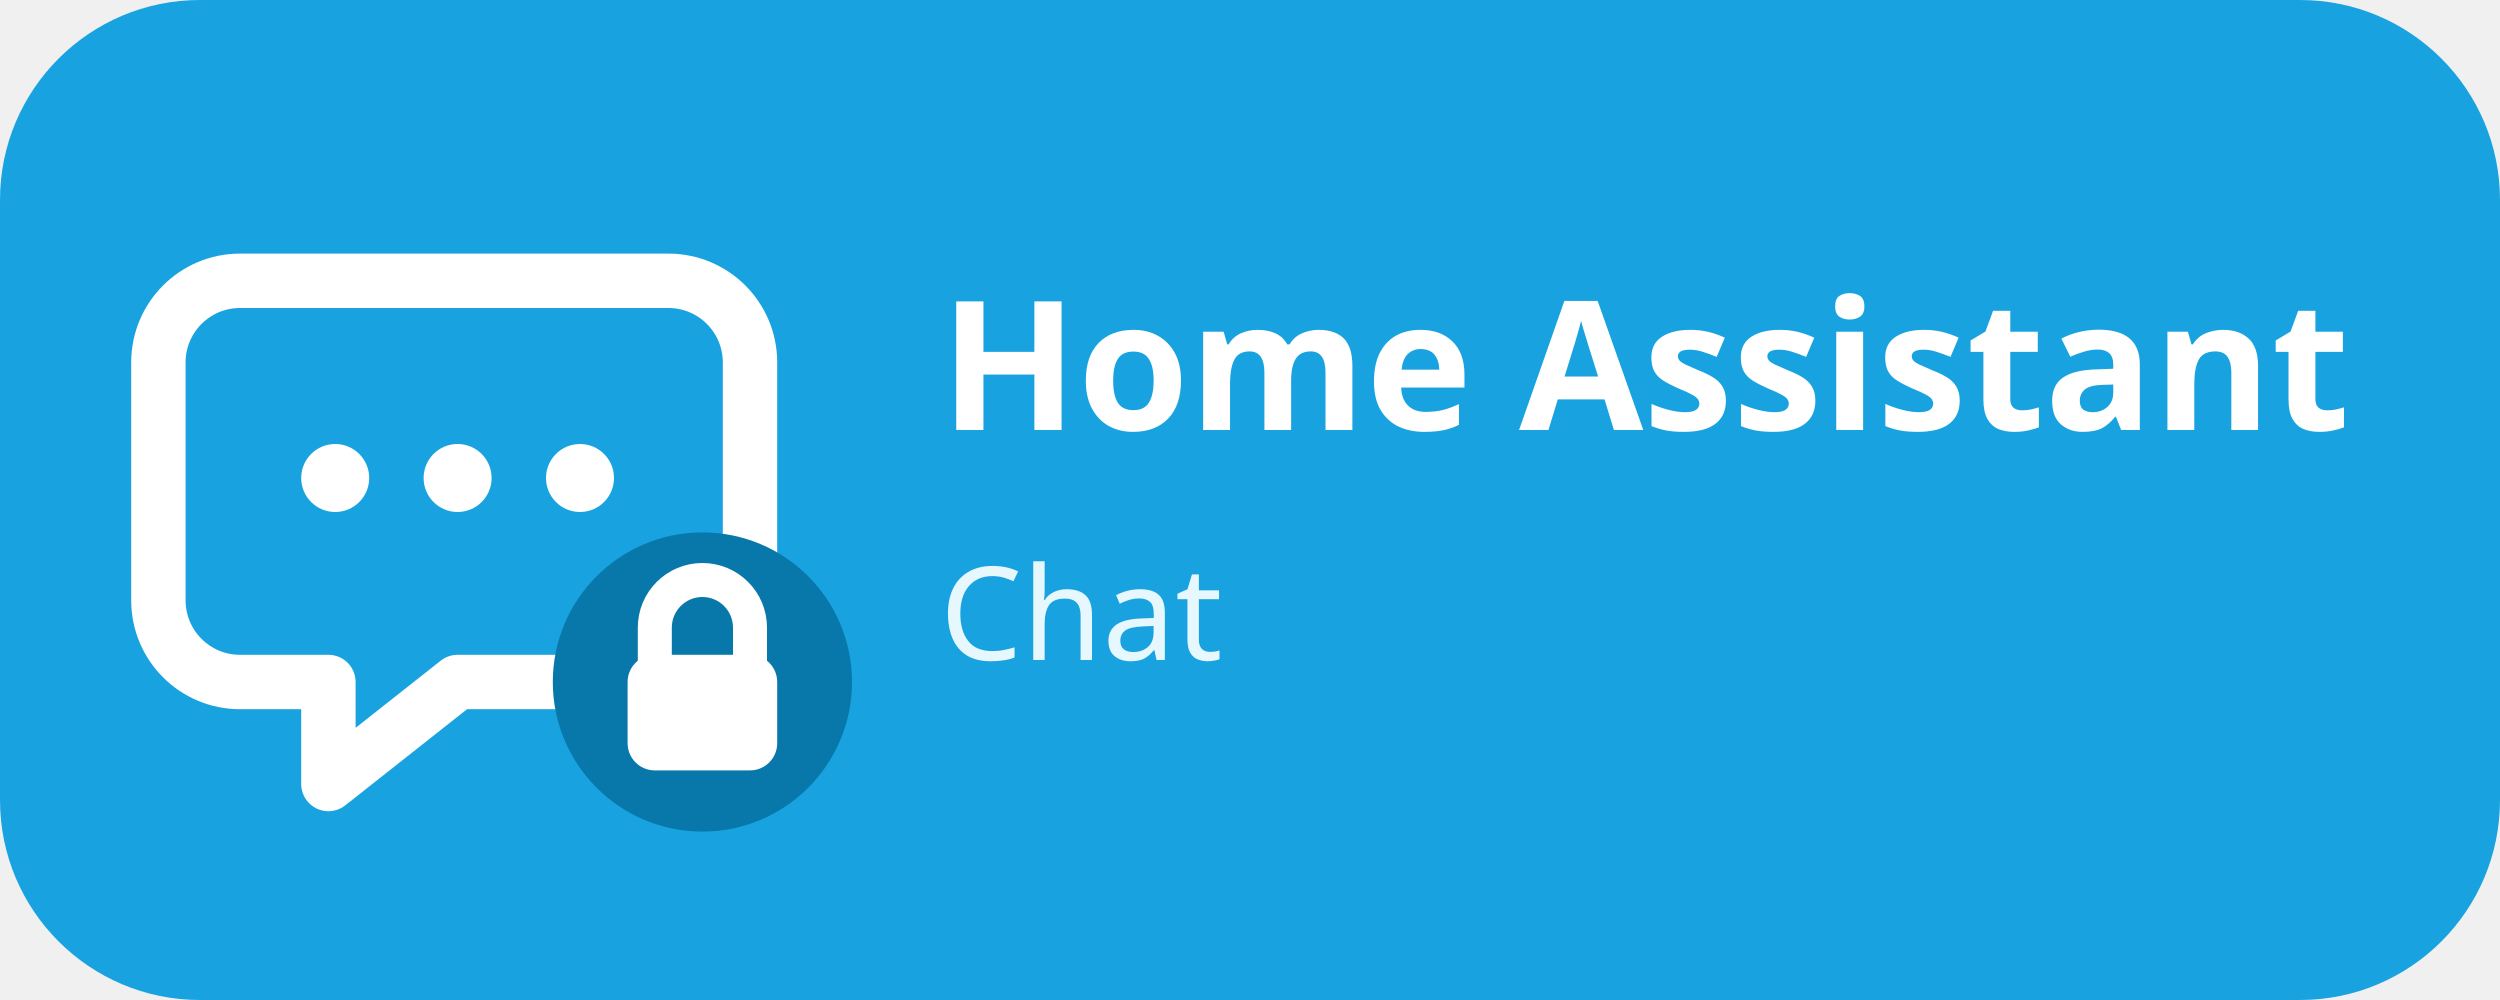
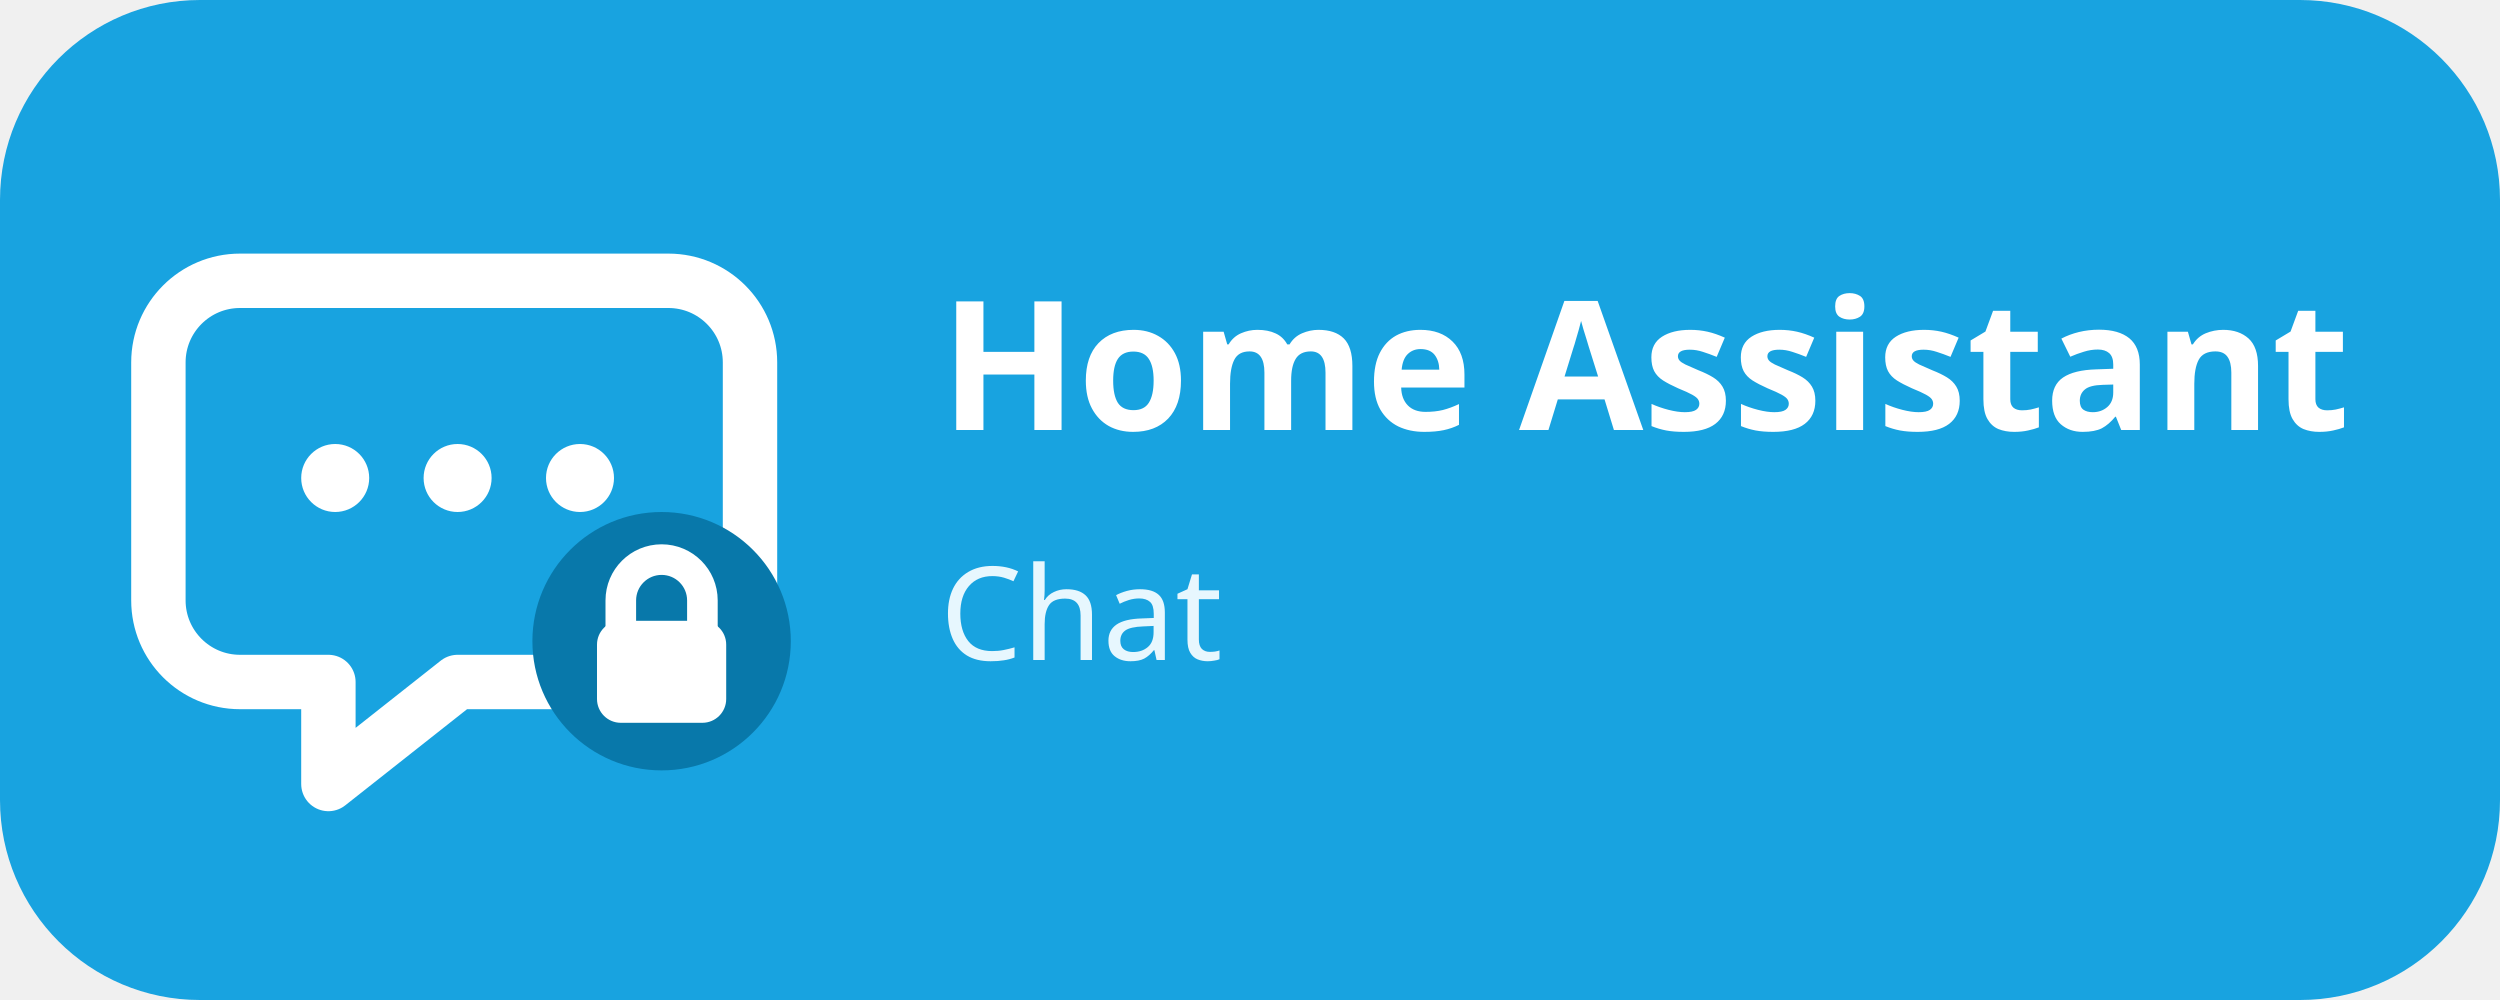
<svg xmlns="http://www.w3.org/2000/svg" viewBox="0 0 250 100">
  <rect width="250" height="100" rx="20" fill="#18a3e0" />
  <g transform="translate(7 7) scale(.68)">
    <path d="M25 31h63a12 12 0 0 1 12 12v35a12 12 0 0 1-12 12H57L38 105V90H25a12 12 0 0 1-12-12V43a12 12 0 0 1 12-12Z" fill="none" stroke="#fff" stroke-width="8" stroke-linejoin="round" />
    <circle cx="39" cy="60" r="5" fill="#fff" />
    <circle cx="57" cy="60" r="5" fill="#fff" />
    <circle cx="75" cy="60" r="5" fill="#fff" />
-     <circle cx="93" cy="90" r="22" fill="#0878aa" />
-     <rect x="82" y="86" width="22" height="17" rx="4" fill="#fff" />
-     <path d="M86 87v-5a7 7 0 0 1 14 0v5" fill="none" stroke="#fff" stroke-width="5" stroke-linecap="round" />
+     <circle cx="87" cy="84" r="19" fill="#0878aa" />
+     <rect x="77.5" y="81" width="19" height="15" rx="3.5" fill="#fff" />
+     <path d="M81 82v-4a6 6 0 0 1 12 0v4" fill="none" stroke="#fff" stroke-width="4.5" stroke-linecap="round" />
  </g>
  <text x="94" y="43" fill="#fff" font-family="sans-serif" font-size="18" font-weight="700">Home Assistant</text>
  <text x="94" y="66" fill="#e7f7fe" font-family="sans-serif" font-size="13">Chat</text>
</svg>
